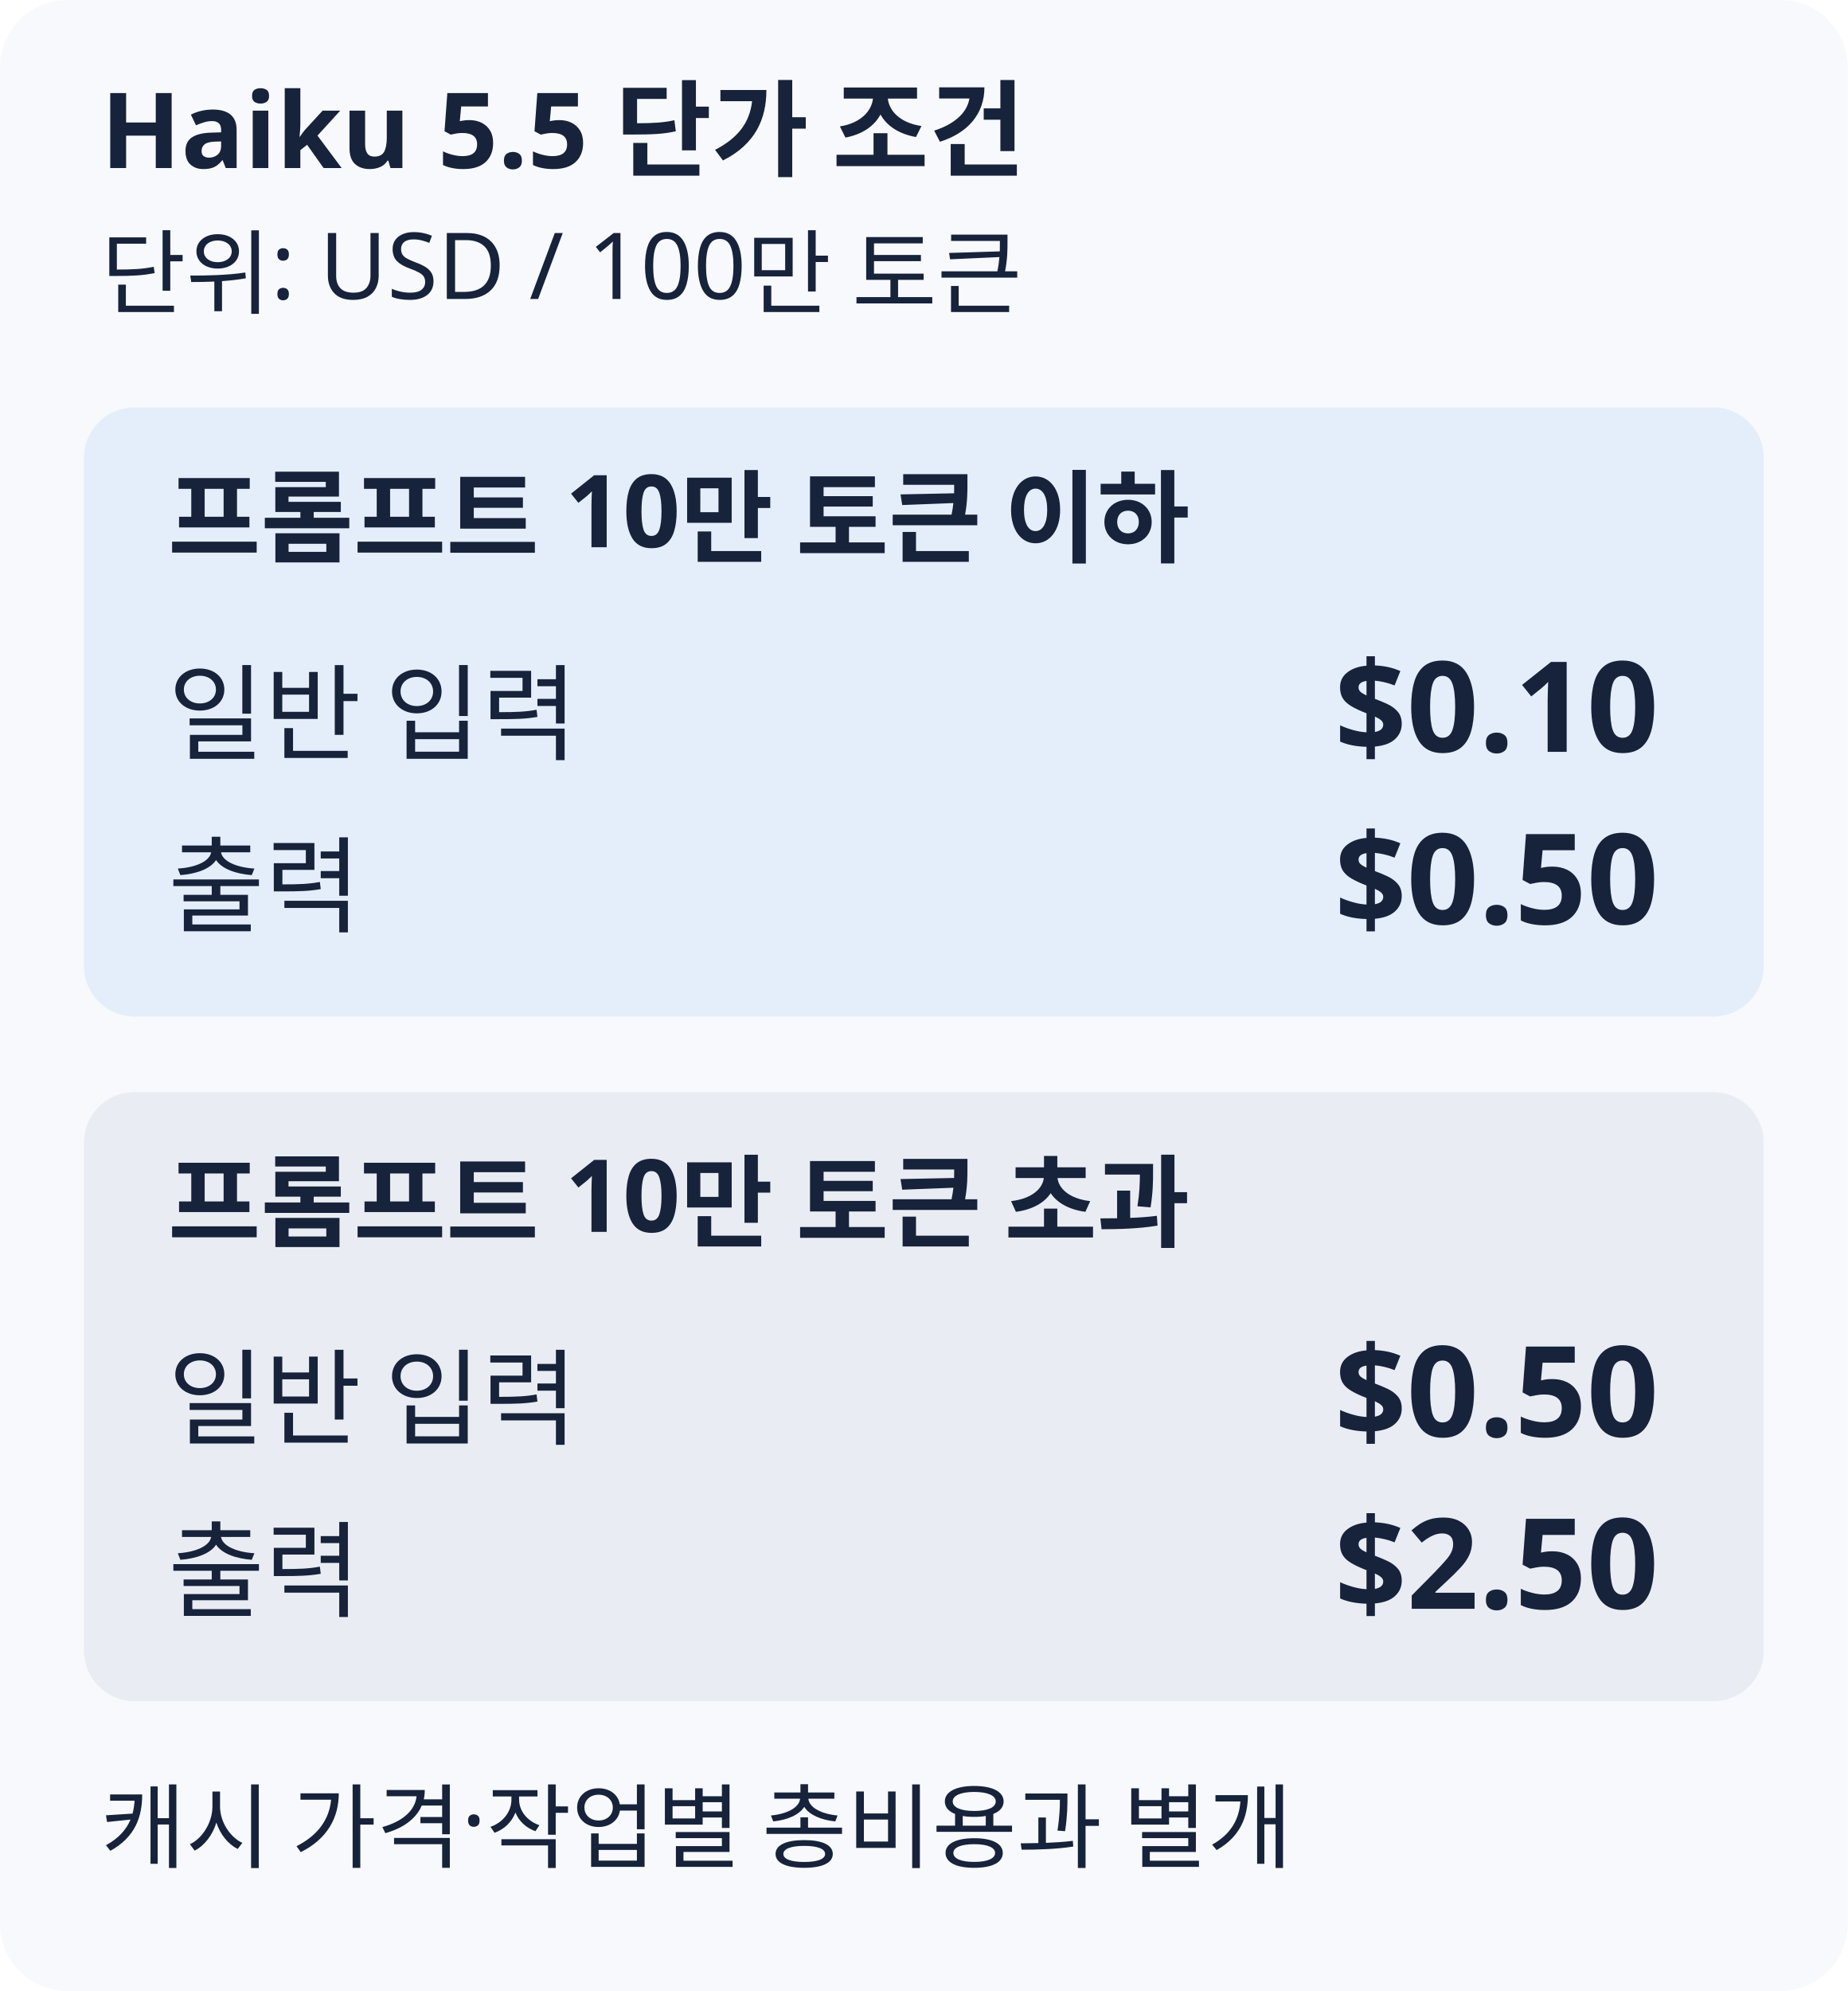
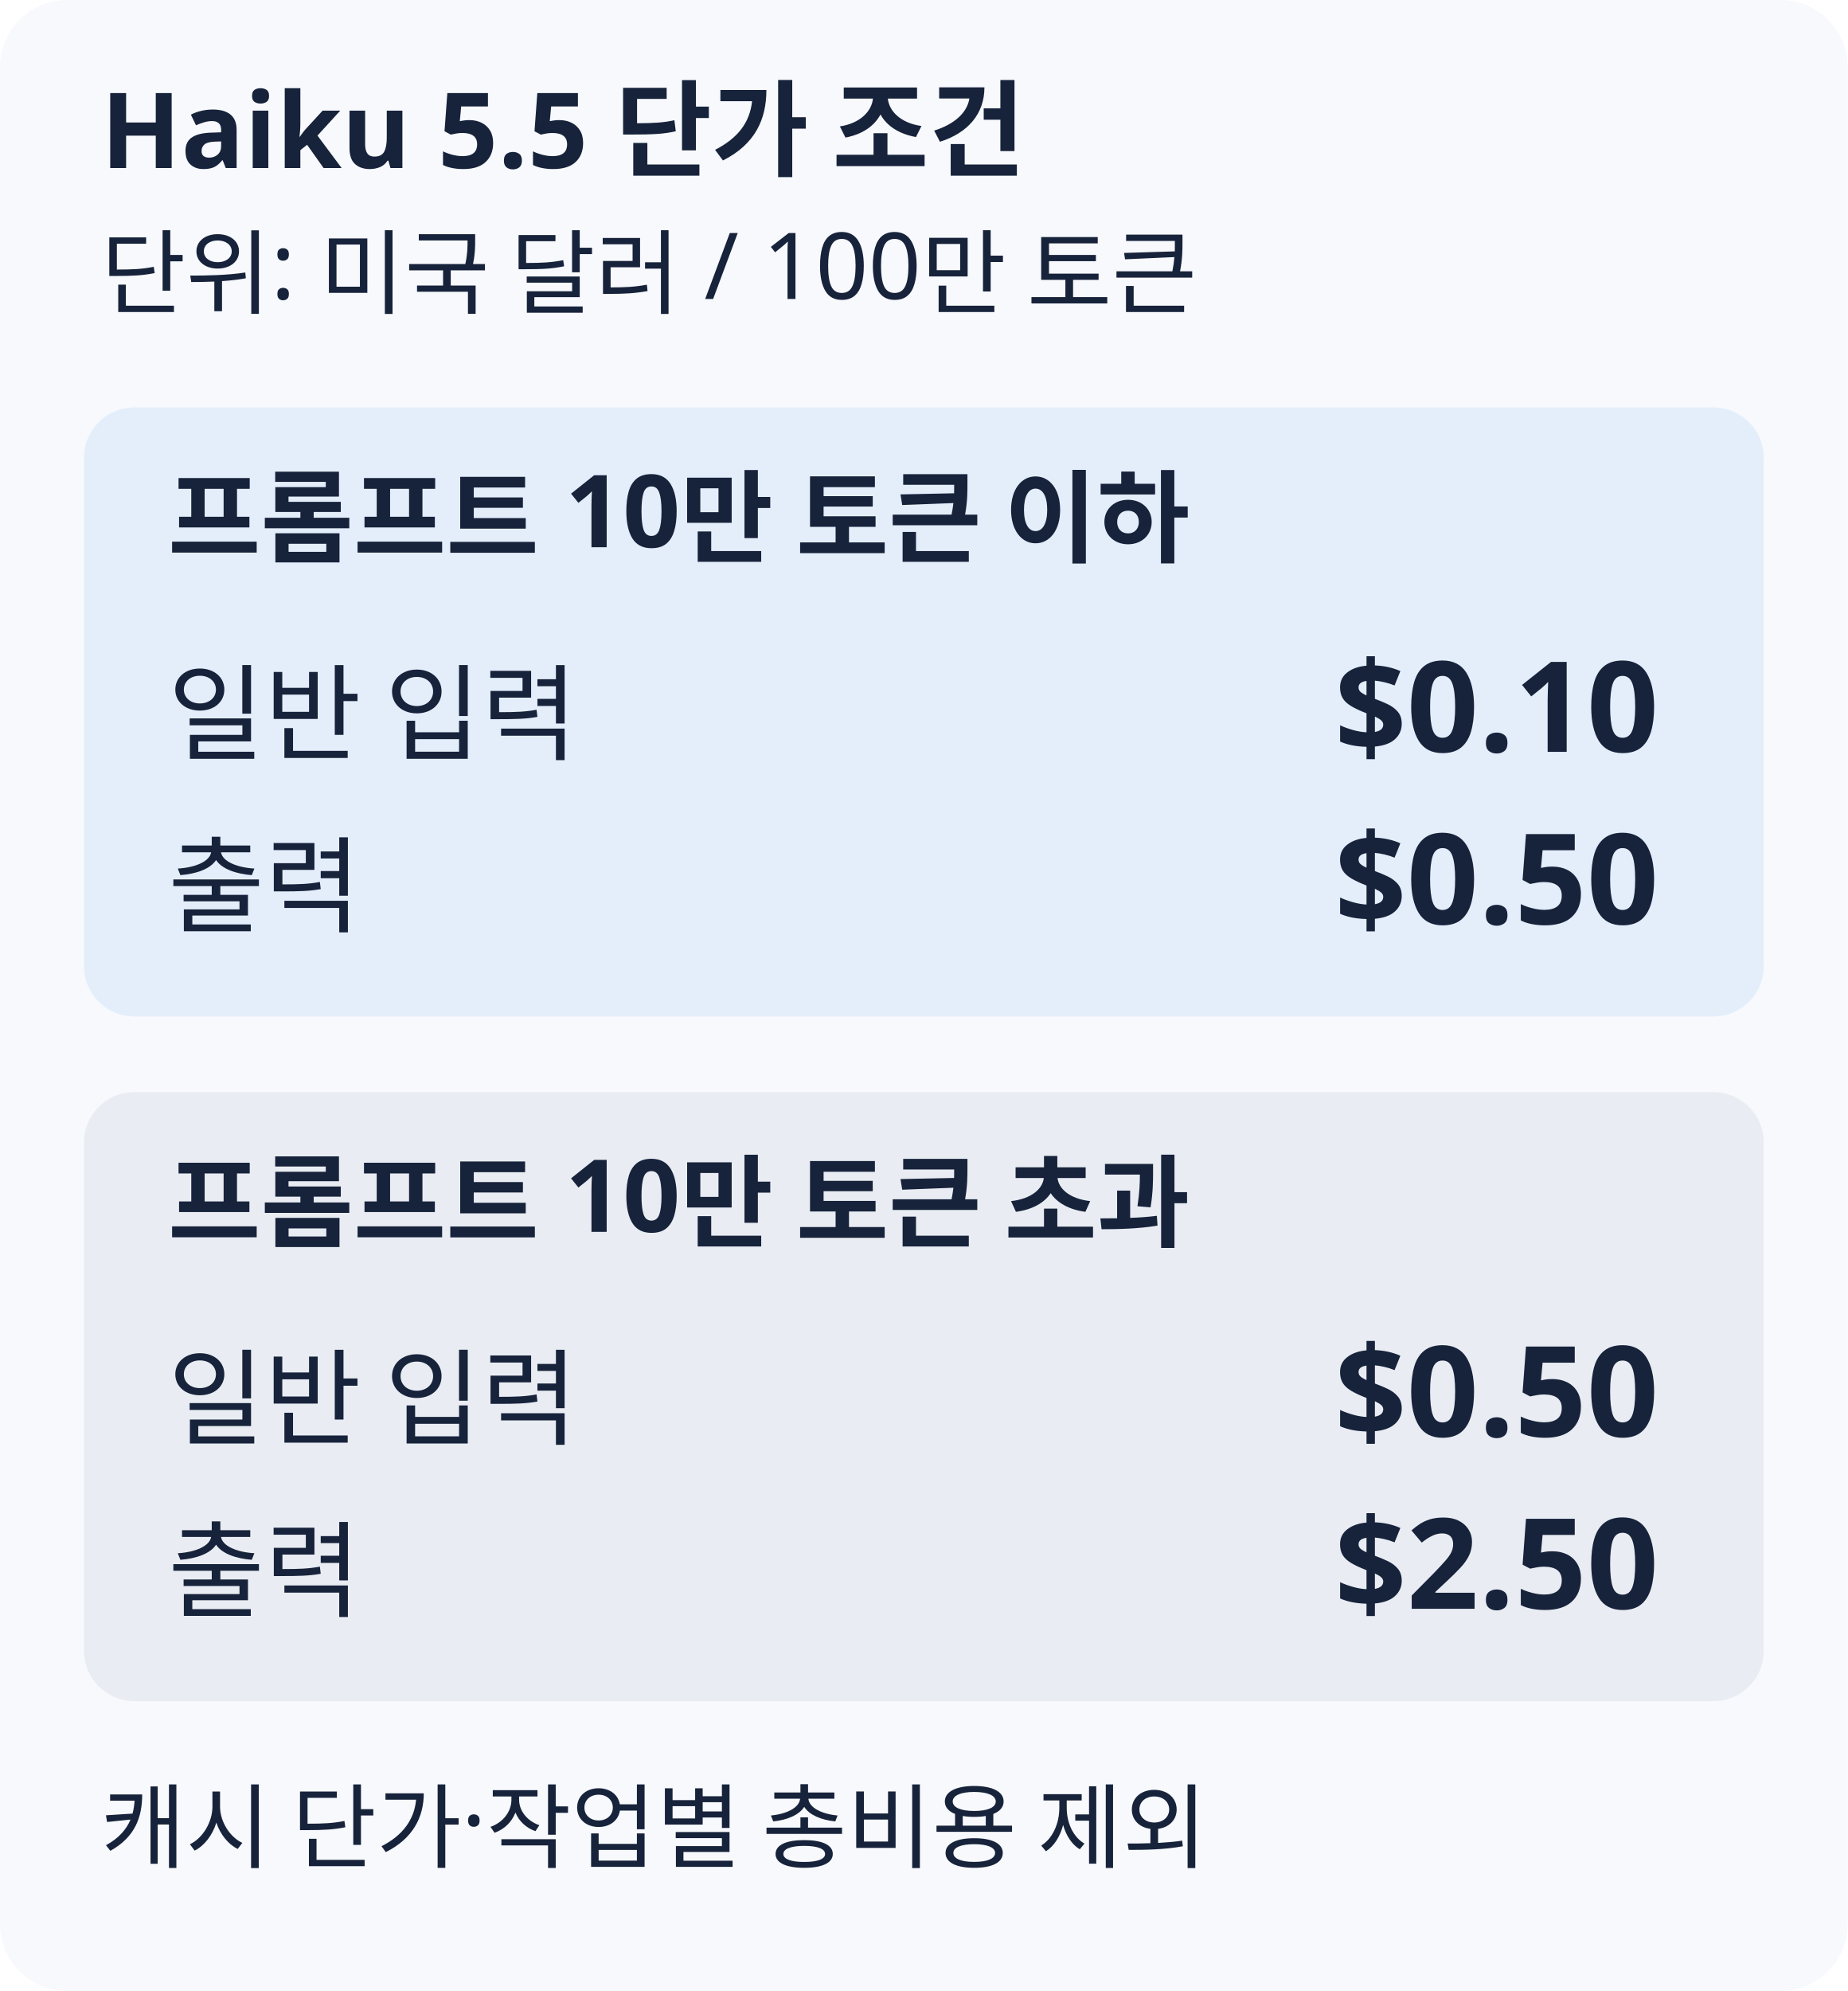
<svg xmlns="http://www.w3.org/2000/svg" viewBox="0 0 440 474" role="img" aria-labelledby="title desc">
  <rect width="440" height="474" rx="16" fill="#f7f9fc" />
  <g font-family="sans-serif" fill="#17233b">
    <text x="24" y="40" font-size="25" font-weight="700">Haiku 5.5 단가 조건</text>
-     <text x="24" y="73" font-size="22">단위: USD / 100만 토큰</text>
+     <text x="24" y="73" font-size="22">단위: 미국 달러 / 100만 토큰</text>
    <rect x="20" y="97" width="400" height="145" rx="12" fill="#e4eefb" />
    <text x="40" y="132" font-size="24" font-weight="700">프롬프트 10만 토큰 이하</text>
    <text x="40" y="179" font-size="25">일반 입력</text>
    <text x="395" y="179" text-anchor="end" font-size="30" font-weight="700">$0.10</text>
    <text x="40" y="220" font-size="25">출력</text>
    <text x="395" y="220" text-anchor="end" font-size="30" font-weight="700">$0.50</text>
    <rect x="20" y="260" width="400" height="145" rx="12" fill="#e9edf3" />
    <text x="40" y="295" font-size="24" font-weight="700">프롬프트 10만 토큰 초과</text>
    <text x="40" y="342" font-size="25">일반 입력</text>
    <text x="395" y="342" text-anchor="end" font-size="30" font-weight="700">$0.50</text>
    <text x="40" y="383" font-size="25">출력</text>
    <text x="395" y="383" text-anchor="end" font-size="30" font-weight="700">$2.50</text>
-     <text x="24" y="443" font-size="22">캐시 가격·작업별 총비용과 별개</text>
+     <text x="24" y="443" font-size="22">캐시 단가·작업별 총비용 제외</text>
  </g>
</svg>
